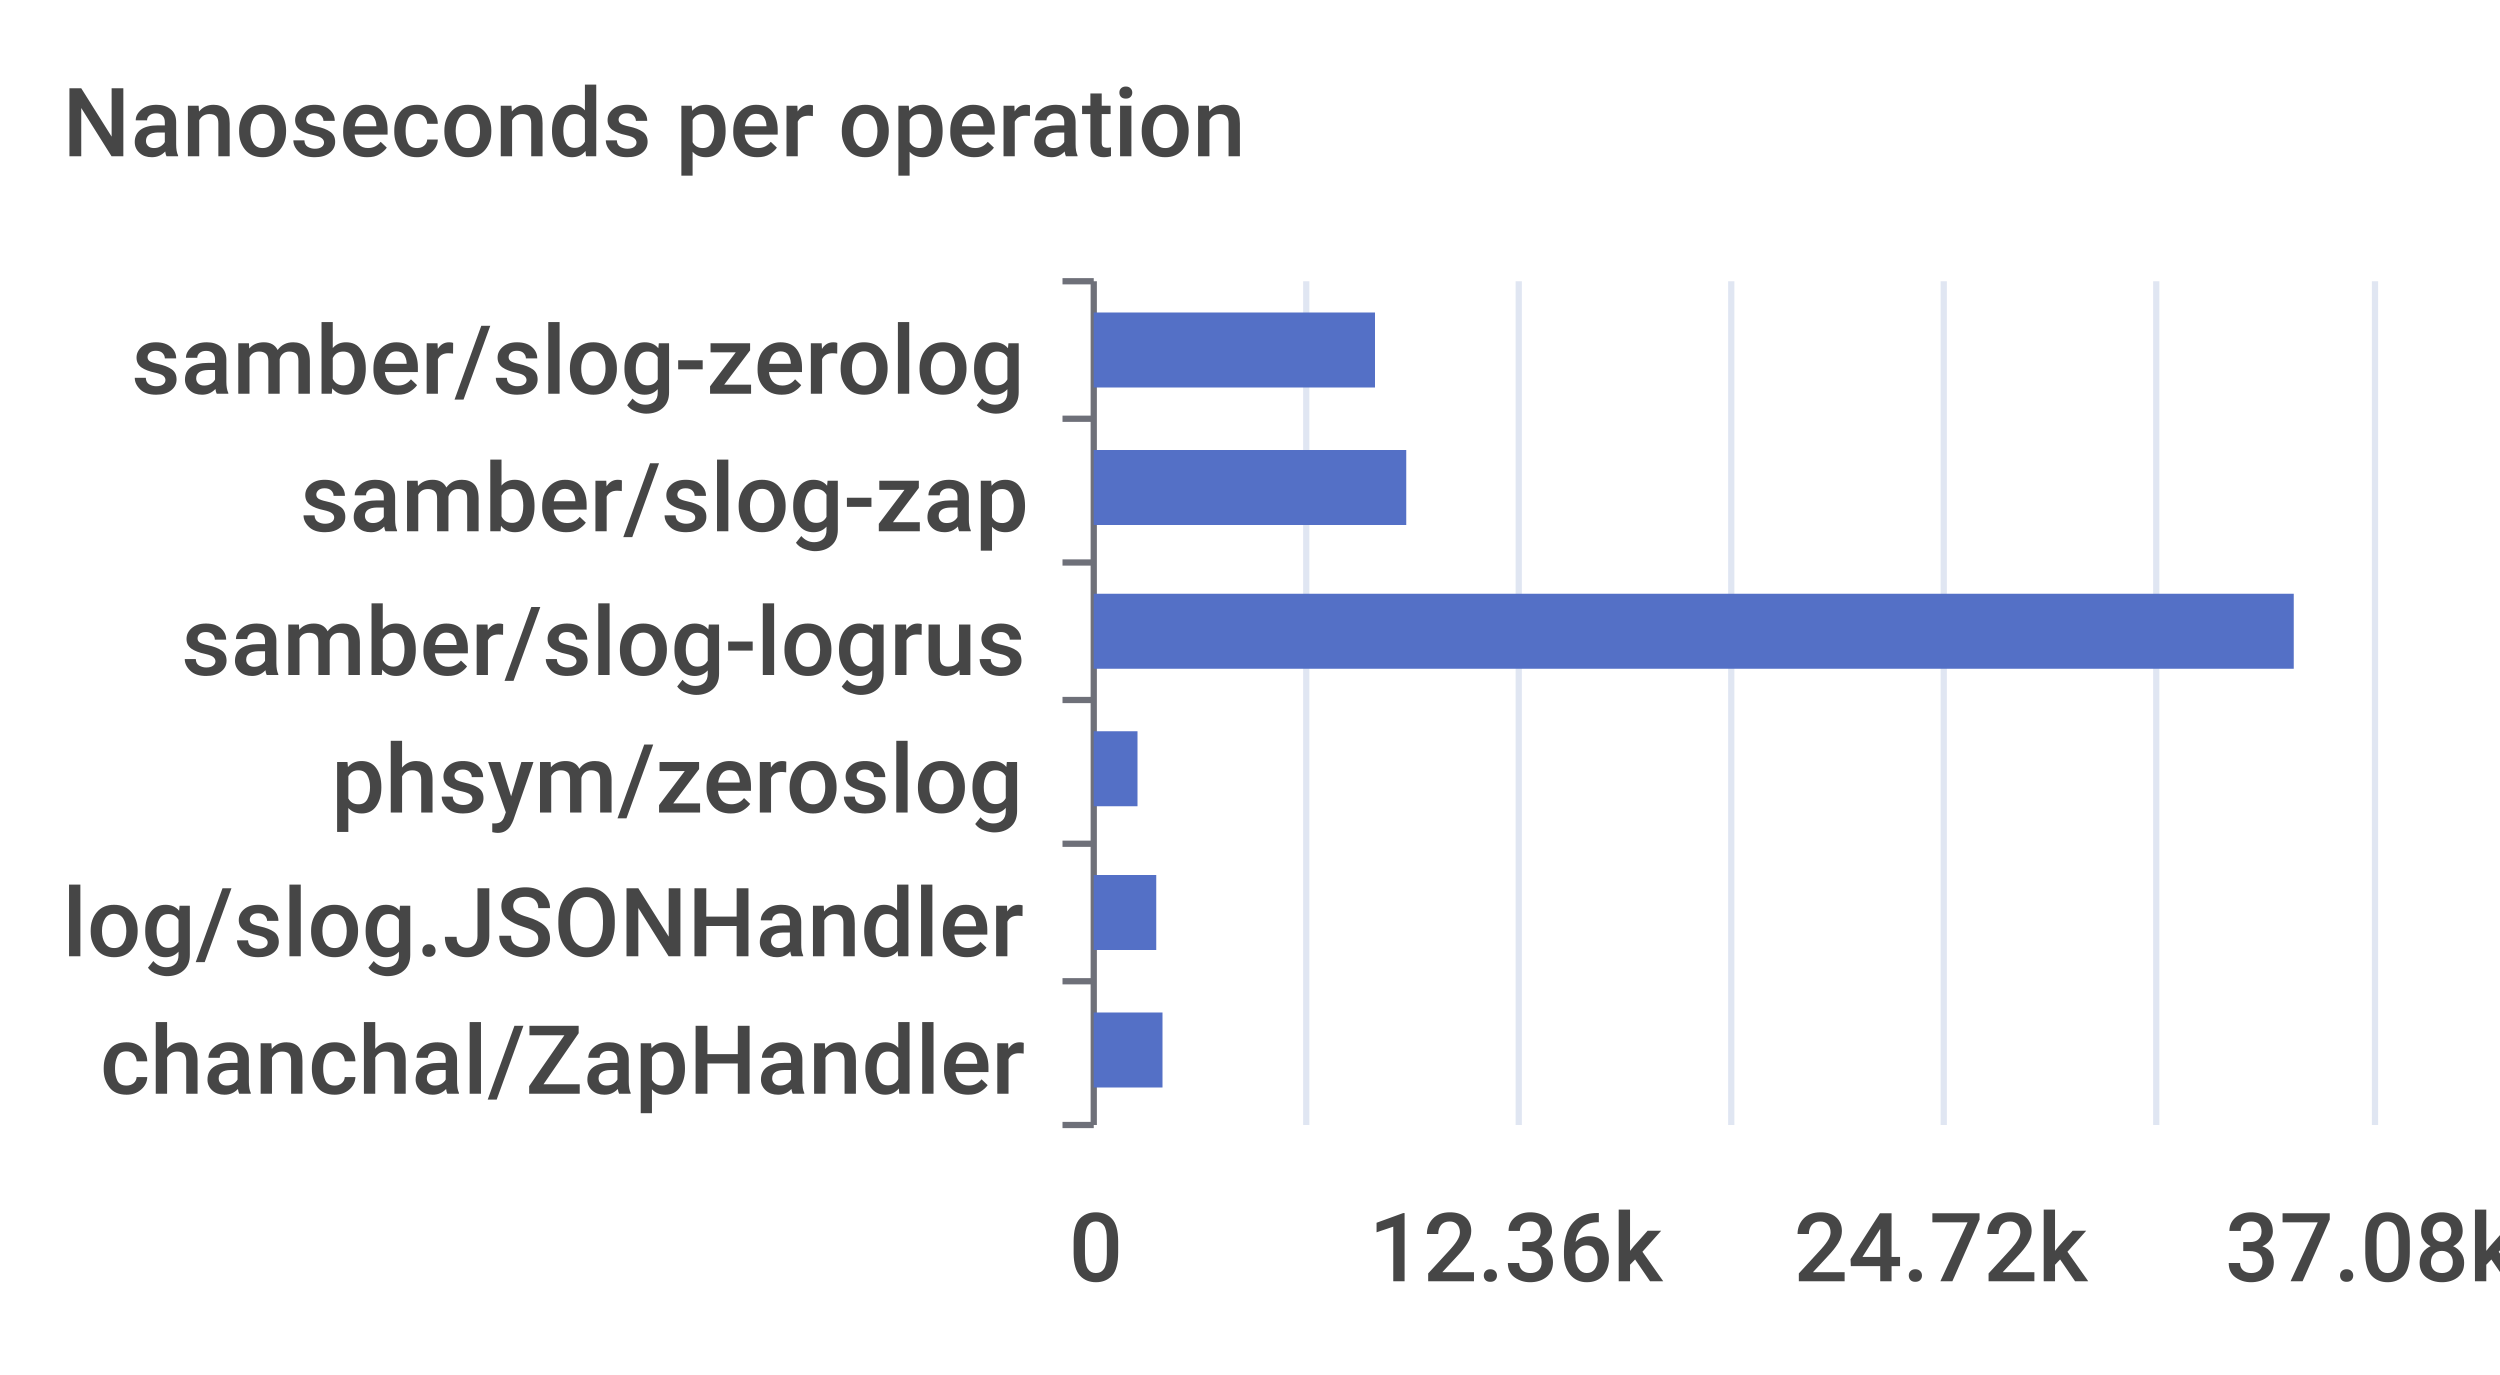
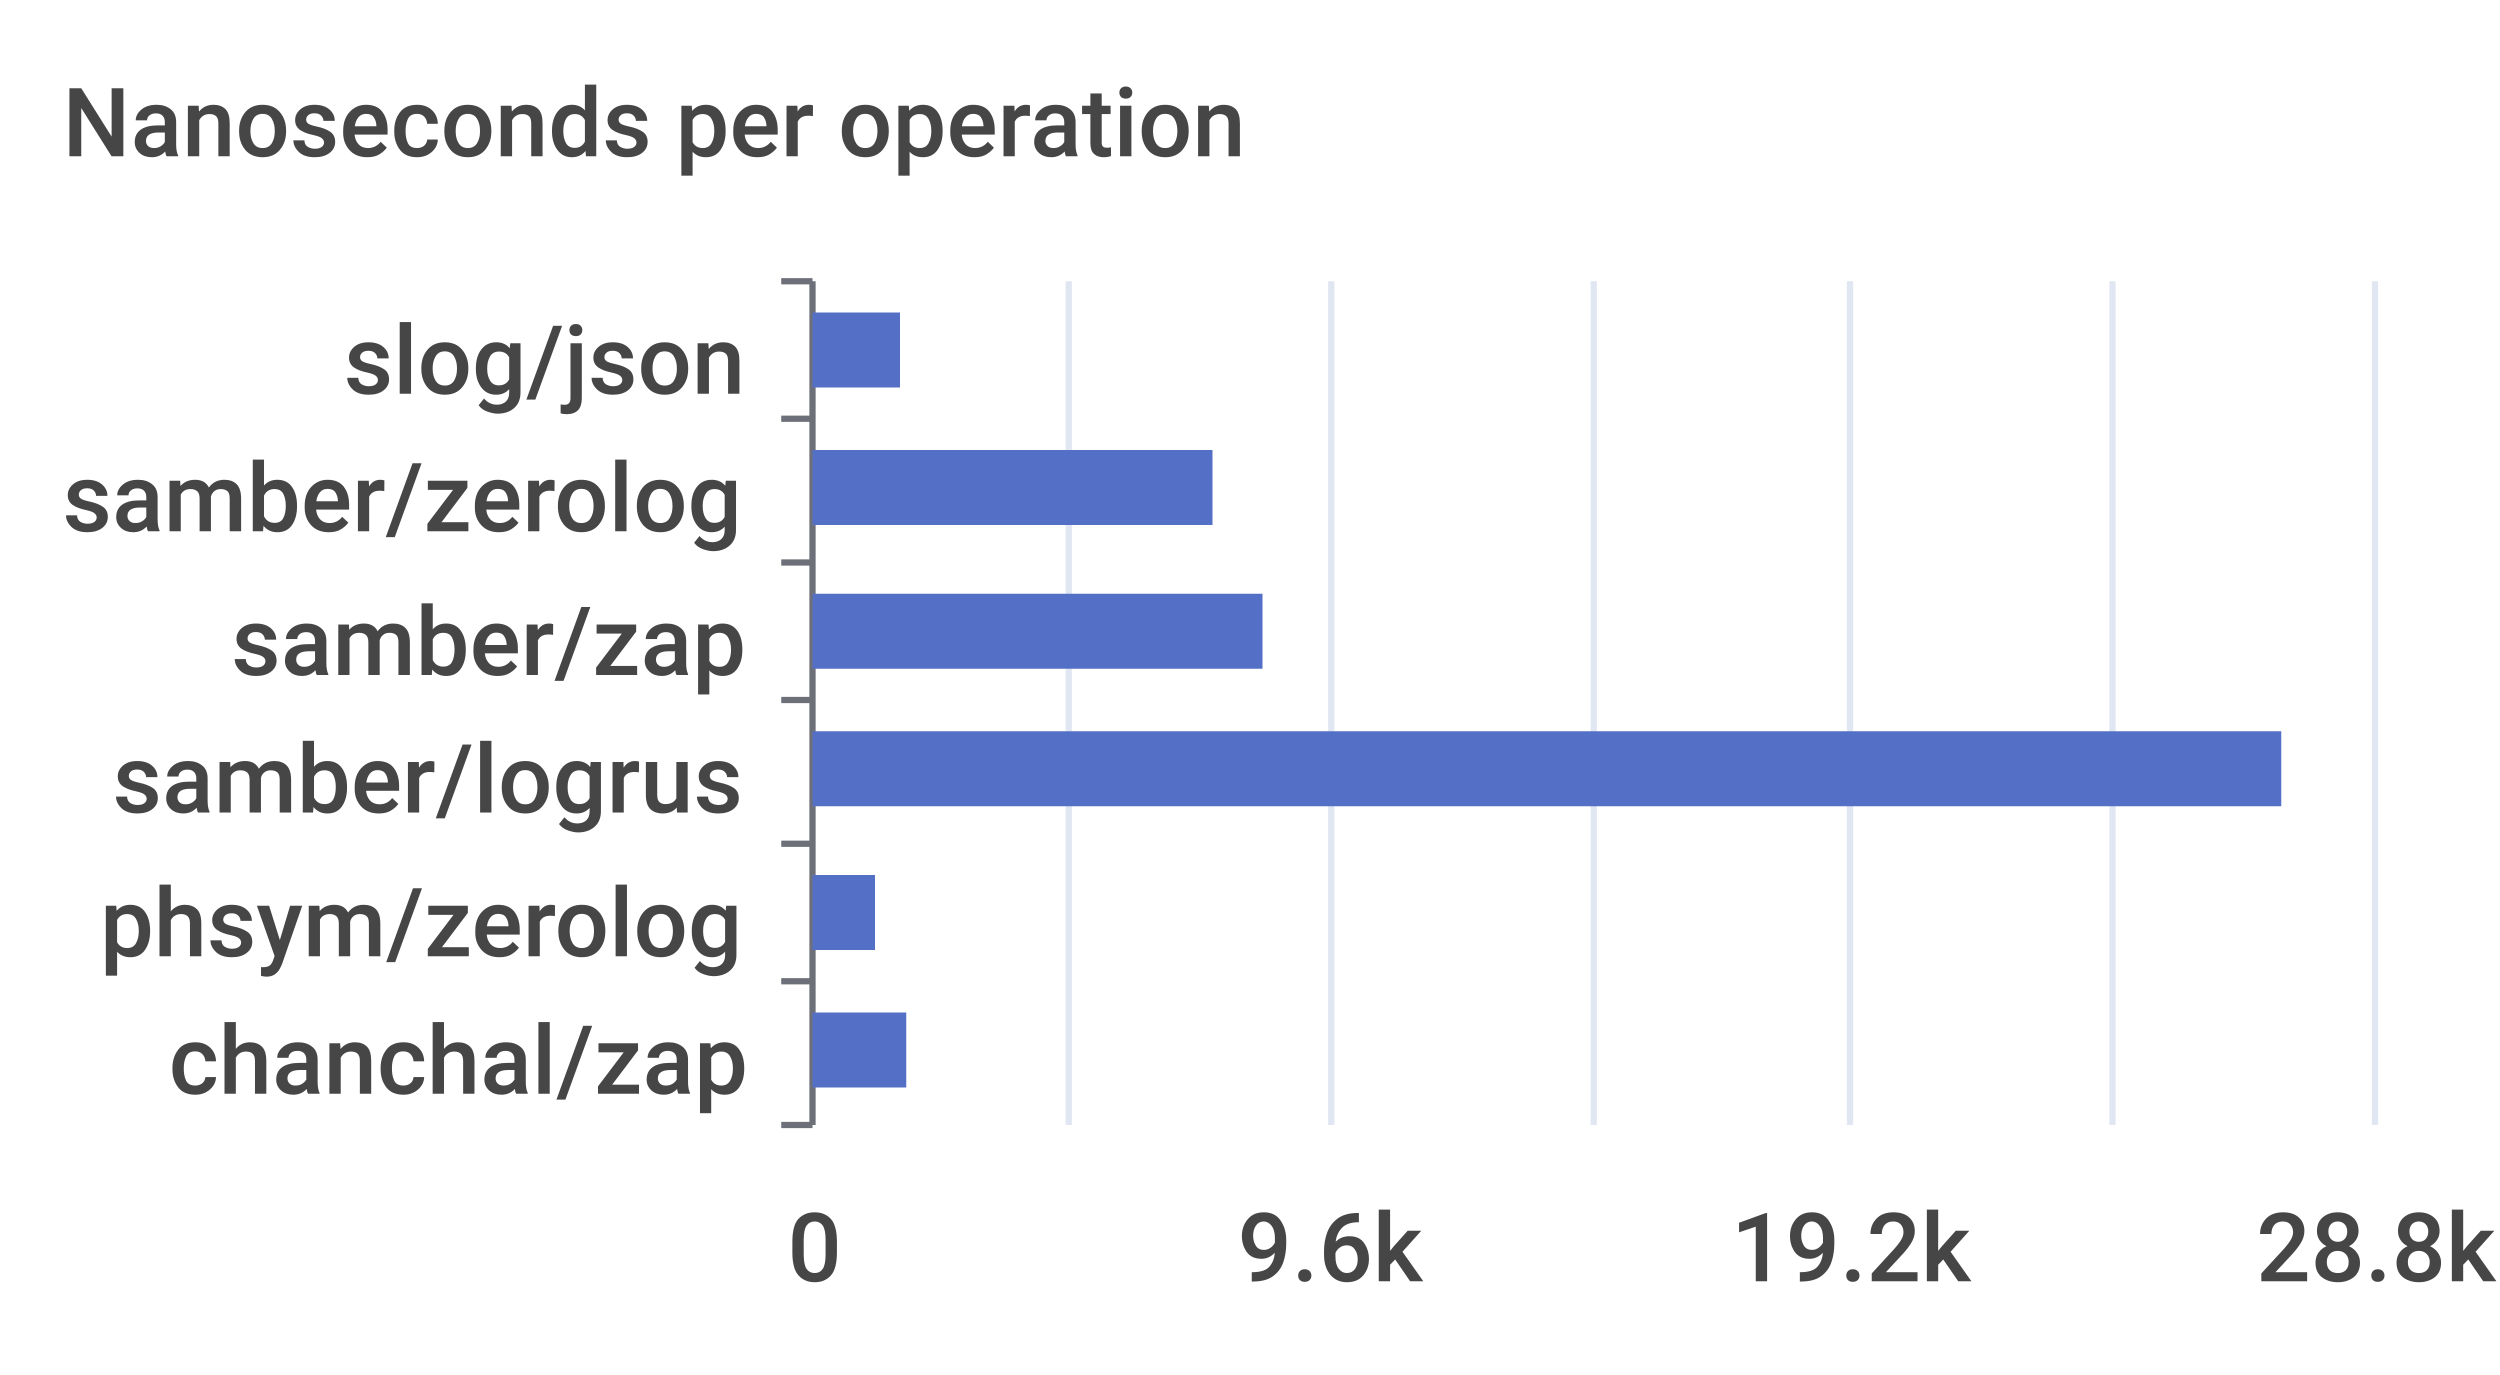
<svg xmlns="http://www.w3.org/2000/svg" width="400" height="220">\n<path d="M 0 0 L 400 0 L 400 220 L 0 220 L 0 0" style="stroke-width:0;stroke:none;fill:rgba(255,255,255,1.0)" />
  <text x="10" y="25" style="stroke-width:0;stroke:none;fill:rgba(70,70,70,1.0);font-size:15.3px;font-family:'Roboto Medium',sans-serif">Nanoseconds per operation</text>
-   <path d="M 170 45 L 175 45" style="stroke-width:1;stroke:rgba(110,112,121,1.0);fill:none" />
-   <path d="M 170 67 L 175 67" style="stroke-width:1;stroke:rgba(110,112,121,1.0);fill:none" />
-   <path d="M 170 90 L 175 90" style="stroke-width:1;stroke:rgba(110,112,121,1.0);fill:none" />
-   <path d="M 170 112 L 175 112" style="stroke-width:1;stroke:rgba(110,112,121,1.0);fill:none" />
-   <path d="M 170 135 L 175 135" style="stroke-width:1;stroke:rgba(110,112,121,1.0);fill:none" />
-   <path d="M 170 157 L 175 157" style="stroke-width:1;stroke:rgba(110,112,121,1.0);fill:none" />
-   <path d="M 170 180 L 175 180" style="stroke-width:1;stroke:rgba(110,112,121,1.0);fill:none" />
-   <path d="M 175 45 L 175 180" style="stroke-width:1;stroke:rgba(110,112,121,1.0);fill:none" />
-   <text x="21" y="63" style="stroke-width:0;stroke:none;fill:rgba(70,70,70,1.0);font-size:15.3px;font-family:'Roboto Medium',sans-serif">samber/slog-zerolog</text>
-   <text x="48" y="85" style="stroke-width:0;stroke:none;fill:rgba(70,70,70,1.0);font-size:15.3px;font-family:'Roboto Medium',sans-serif">samber/slog-zap</text>
-   <text x="29" y="108" style="stroke-width:0;stroke:none;fill:rgba(70,70,70,1.0);font-size:15.3px;font-family:'Roboto Medium',sans-serif">samber/slog-logrus</text>
-   <text x="53" y="130" style="stroke-width:0;stroke:none;fill:rgba(70,70,70,1.0);font-size:15.3px;font-family:'Roboto Medium',sans-serif">phsym/zeroslog</text>
-   <text x="10" y="153" style="stroke-width:0;stroke:none;fill:rgba(70,70,70,1.0);font-size:15.3px;font-family:'Roboto Medium',sans-serif">log/slog.JSONHandler</text>
-   <text x="16" y="175" style="stroke-width:0;stroke:none;fill:rgba(70,70,70,1.0);font-size:15.3px;font-family:'Roboto Medium',sans-serif">chanchal/ZapHandler</text>
-   <text x="171" y="205" style="stroke-width:0;stroke:none;fill:rgba(70,70,70,1.0);font-size:15.3px;font-family:'Roboto Medium',sans-serif">0</text>
-   <text x="219" y="205" style="stroke-width:0;stroke:none;fill:rgba(70,70,70,1.0);font-size:15.3px;font-family:'Roboto Medium',sans-serif">12.36k</text>
-   <text x="287" y="205" style="stroke-width:0;stroke:none;fill:rgba(70,70,70,1.0);font-size:15.3px;font-family:'Roboto Medium',sans-serif">24.72k</text>
-   <text x="356" y="205" style="stroke-width:0;stroke:none;fill:rgba(70,70,70,1.0);font-size:15.3px;font-family:'Roboto Medium',sans-serif">37.08k</text>
-   <path d="M 209 45 L 209 180" style="stroke-width:1;stroke:rgba(224,230,242,1.0);fill:none" />
-   <path d="M 243 45 L 243 180" style="stroke-width:1;stroke:rgba(224,230,242,1.0);fill:none" />
-   <path d="M 277 45 L 277 180" style="stroke-width:1;stroke:rgba(224,230,242,1.0);fill:none" />
-   <path d="M 311 45 L 311 180" style="stroke-width:1;stroke:rgba(224,230,242,1.0);fill:none" />
-   <path d="M 345 45 L 345 180" style="stroke-width:1;stroke:rgba(224,230,242,1.0);fill:none" />
+   <path d="M 125 45 L 130 45" style="stroke-width:1;stroke:rgba(110,112,121,1.0);fill:none" />
+   <path d="M 125 67 L 130 67" style="stroke-width:1;stroke:rgba(110,112,121,1.0);fill:none" />
+   <path d="M 125 90 L 130 90" style="stroke-width:1;stroke:rgba(110,112,121,1.0);fill:none" />
+   <path d="M 125 112 L 130 112" style="stroke-width:1;stroke:rgba(110,112,121,1.0);fill:none" />
+   <path d="M 125 135 L 130 135" style="stroke-width:1;stroke:rgba(110,112,121,1.0);fill:none" />
+   <path d="M 125 157 L 130 157" style="stroke-width:1;stroke:rgba(110,112,121,1.0);fill:none" />
+   <path d="M 125 180 L 130 180" style="stroke-width:1;stroke:rgba(110,112,121,1.0);fill:none" />
+   <path d="M 130 45 L 130 180" style="stroke-width:1;stroke:rgba(110,112,121,1.0);fill:none" />
+   <text x="55" y="63" style="stroke-width:0;stroke:none;fill:rgba(70,70,70,1.0);font-size:15.3px;font-family:'Roboto Medium',sans-serif">slog/json</text>
+   <text x="10" y="85" style="stroke-width:0;stroke:none;fill:rgba(70,70,70,1.0);font-size:15.3px;font-family:'Roboto Medium',sans-serif">samber/zerolog</text>
+   <text x="37" y="108" style="stroke-width:0;stroke:none;fill:rgba(70,70,70,1.0);font-size:15.3px;font-family:'Roboto Medium',sans-serif">samber/zap</text>
+   <text x="18" y="130" style="stroke-width:0;stroke:none;fill:rgba(70,70,70,1.0);font-size:15.3px;font-family:'Roboto Medium',sans-serif">samber/logrus</text>
+   <text x="16" y="153" style="stroke-width:0;stroke:none;fill:rgba(70,70,70,1.0);font-size:15.3px;font-family:'Roboto Medium',sans-serif">phsym/zerolog</text>
+   <text x="27" y="175" style="stroke-width:0;stroke:none;fill:rgba(70,70,70,1.0);font-size:15.3px;font-family:'Roboto Medium',sans-serif">chanchal/zap</text>
+   <text x="126" y="205" style="stroke-width:0;stroke:none;fill:rgba(70,70,70,1.0);font-size:15.3px;font-family:'Roboto Medium',sans-serif">0</text>
+   <text x="198" y="205" style="stroke-width:0;stroke:none;fill:rgba(70,70,70,1.0);font-size:15.3px;font-family:'Roboto Medium',sans-serif">9.6k</text>
+   <text x="277" y="205" style="stroke-width:0;stroke:none;fill:rgba(70,70,70,1.0);font-size:15.3px;font-family:'Roboto Medium',sans-serif">19.2k</text>
+   <text x="361" y="205" style="stroke-width:0;stroke:none;fill:rgba(70,70,70,1.0);font-size:15.3px;font-family:'Roboto Medium',sans-serif">28.8k</text>
+   <path d="M 171 45 L 171 180" style="stroke-width:1;stroke:rgba(224,230,242,1.0);fill:none" />
+   <path d="M 213 45 L 213 180" style="stroke-width:1;stroke:rgba(224,230,242,1.0);fill:none" />
+   <path d="M 255 45 L 255 180" style="stroke-width:1;stroke:rgba(224,230,242,1.0);fill:none" />
+   <path d="M 296 45 L 296 180" style="stroke-width:1;stroke:rgba(224,230,242,1.0);fill:none" />
+   <path d="M 338 45 L 338 180" style="stroke-width:1;stroke:rgba(224,230,242,1.0);fill:none" />
  <path d="M 380 45 L 380 180" style="stroke-width:1;stroke:rgba(224,230,242,1.0);fill:none" />
-   <path d="M 175 162 L 186 162 L 186 174 L 175 174 L 175 162" style="stroke-width:0;stroke:none;fill:rgba(84,112,198,1.0)" />
-   <path d="M 175 140 L 185 140 L 185 152 L 175 152 L 175 140" style="stroke-width:0;stroke:none;fill:rgba(84,112,198,1.0)" />
-   <path d="M 175 117 L 182 117 L 182 129 L 175 129 L 175 117" style="stroke-width:0;stroke:none;fill:rgba(84,112,198,1.0)" />
-   <path d="M 175 95 L 367 95 L 367 107 L 175 107 L 175 95" style="stroke-width:0;stroke:none;fill:rgba(84,112,198,1.0)" />
-   <path d="M 175 72 L 225 72 L 225 84 L 175 84 L 175 72" style="stroke-width:0;stroke:none;fill:rgba(84,112,198,1.0)" />
-   <path d="M 175 50 L 220 50 L 220 62 L 175 62 L 175 50" style="stroke-width:0;stroke:none;fill:rgba(84,112,198,1.0)" />
+   <path d="M 130 162 L 145 162 L 145 174 L 130 174 L 130 162" style="stroke-width:0;stroke:none;fill:rgba(84,112,198,1.0)" />
+   <path d="M 130 140 L 140 140 L 140 152 L 130 152 L 130 140" style="stroke-width:0;stroke:none;fill:rgba(84,112,198,1.0)" />
+   <path d="M 130 117 L 365 117 L 365 129 L 130 129 L 130 117" style="stroke-width:0;stroke:none;fill:rgba(84,112,198,1.0)" />
+   <path d="M 130 95 L 202 95 L 202 107 L 130 107 L 130 95" style="stroke-width:0;stroke:none;fill:rgba(84,112,198,1.0)" />
+   <path d="M 130 72 L 194 72 L 194 84 L 130 84 L 130 72" style="stroke-width:0;stroke:none;fill:rgba(84,112,198,1.0)" />
+   <path d="M 130 50 L 144 50 L 144 62 L 130 62 L 130 50" style="stroke-width:0;stroke:none;fill:rgba(84,112,198,1.0)" />
</svg>
